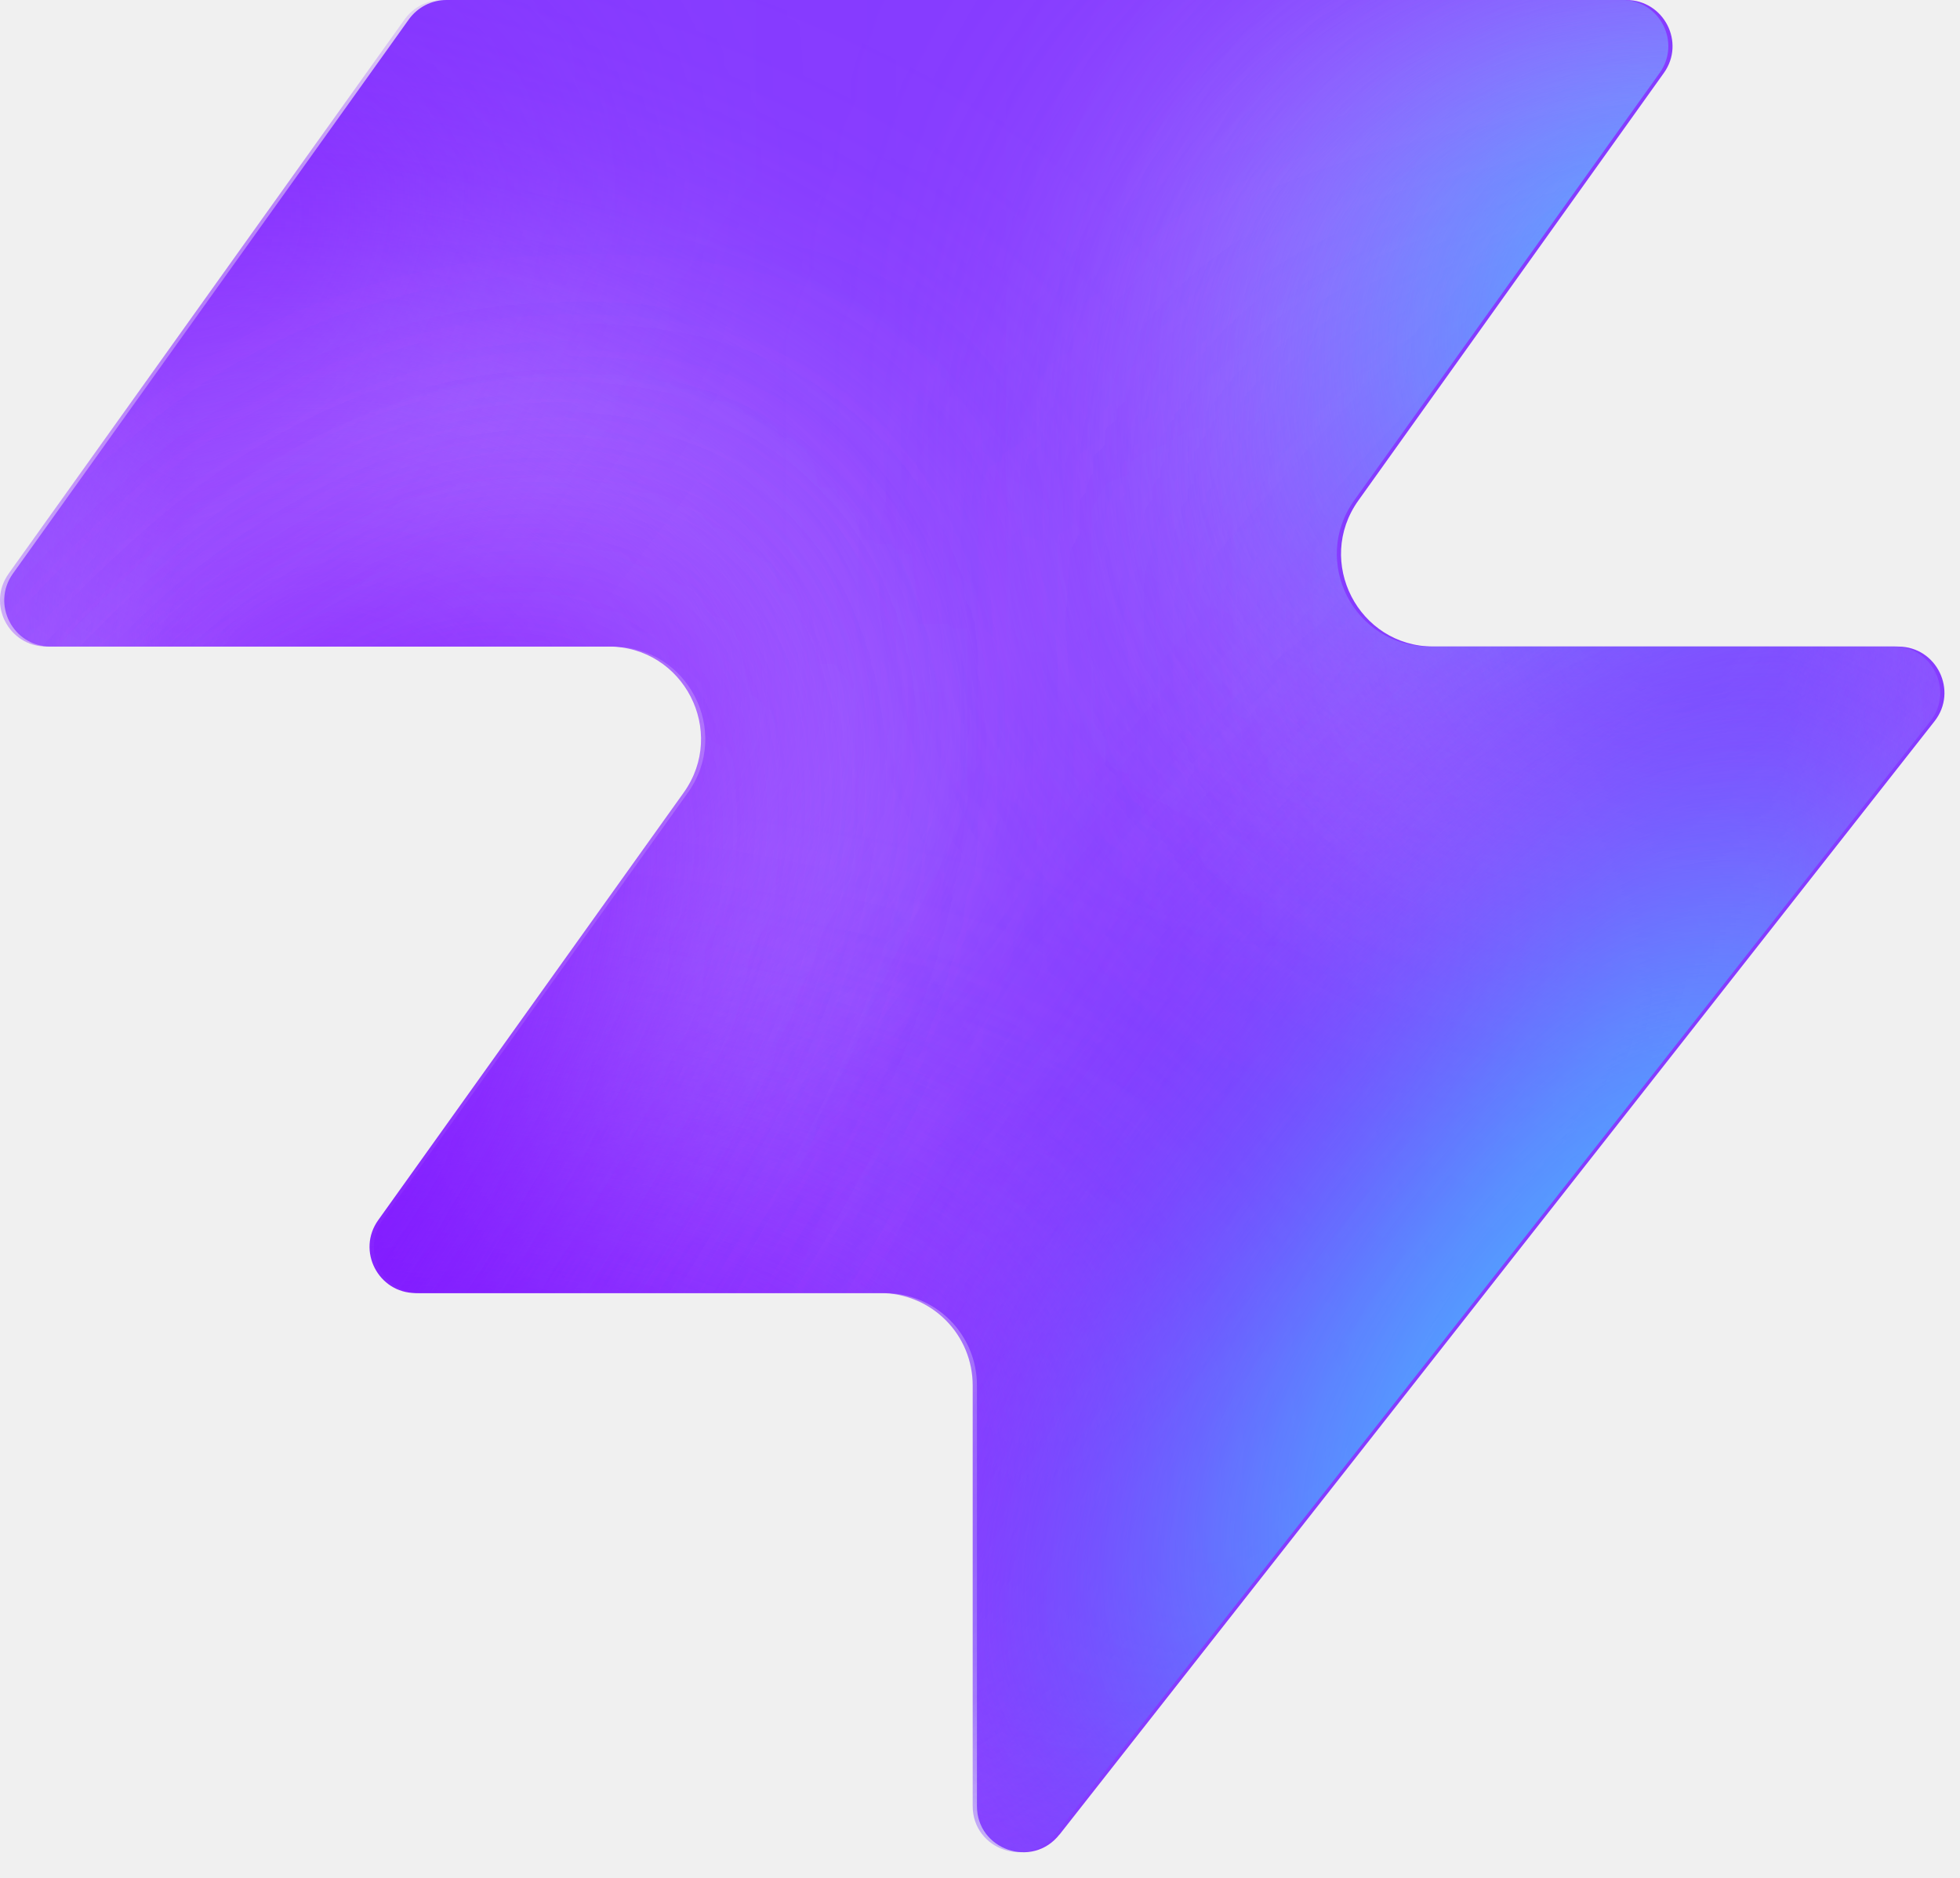
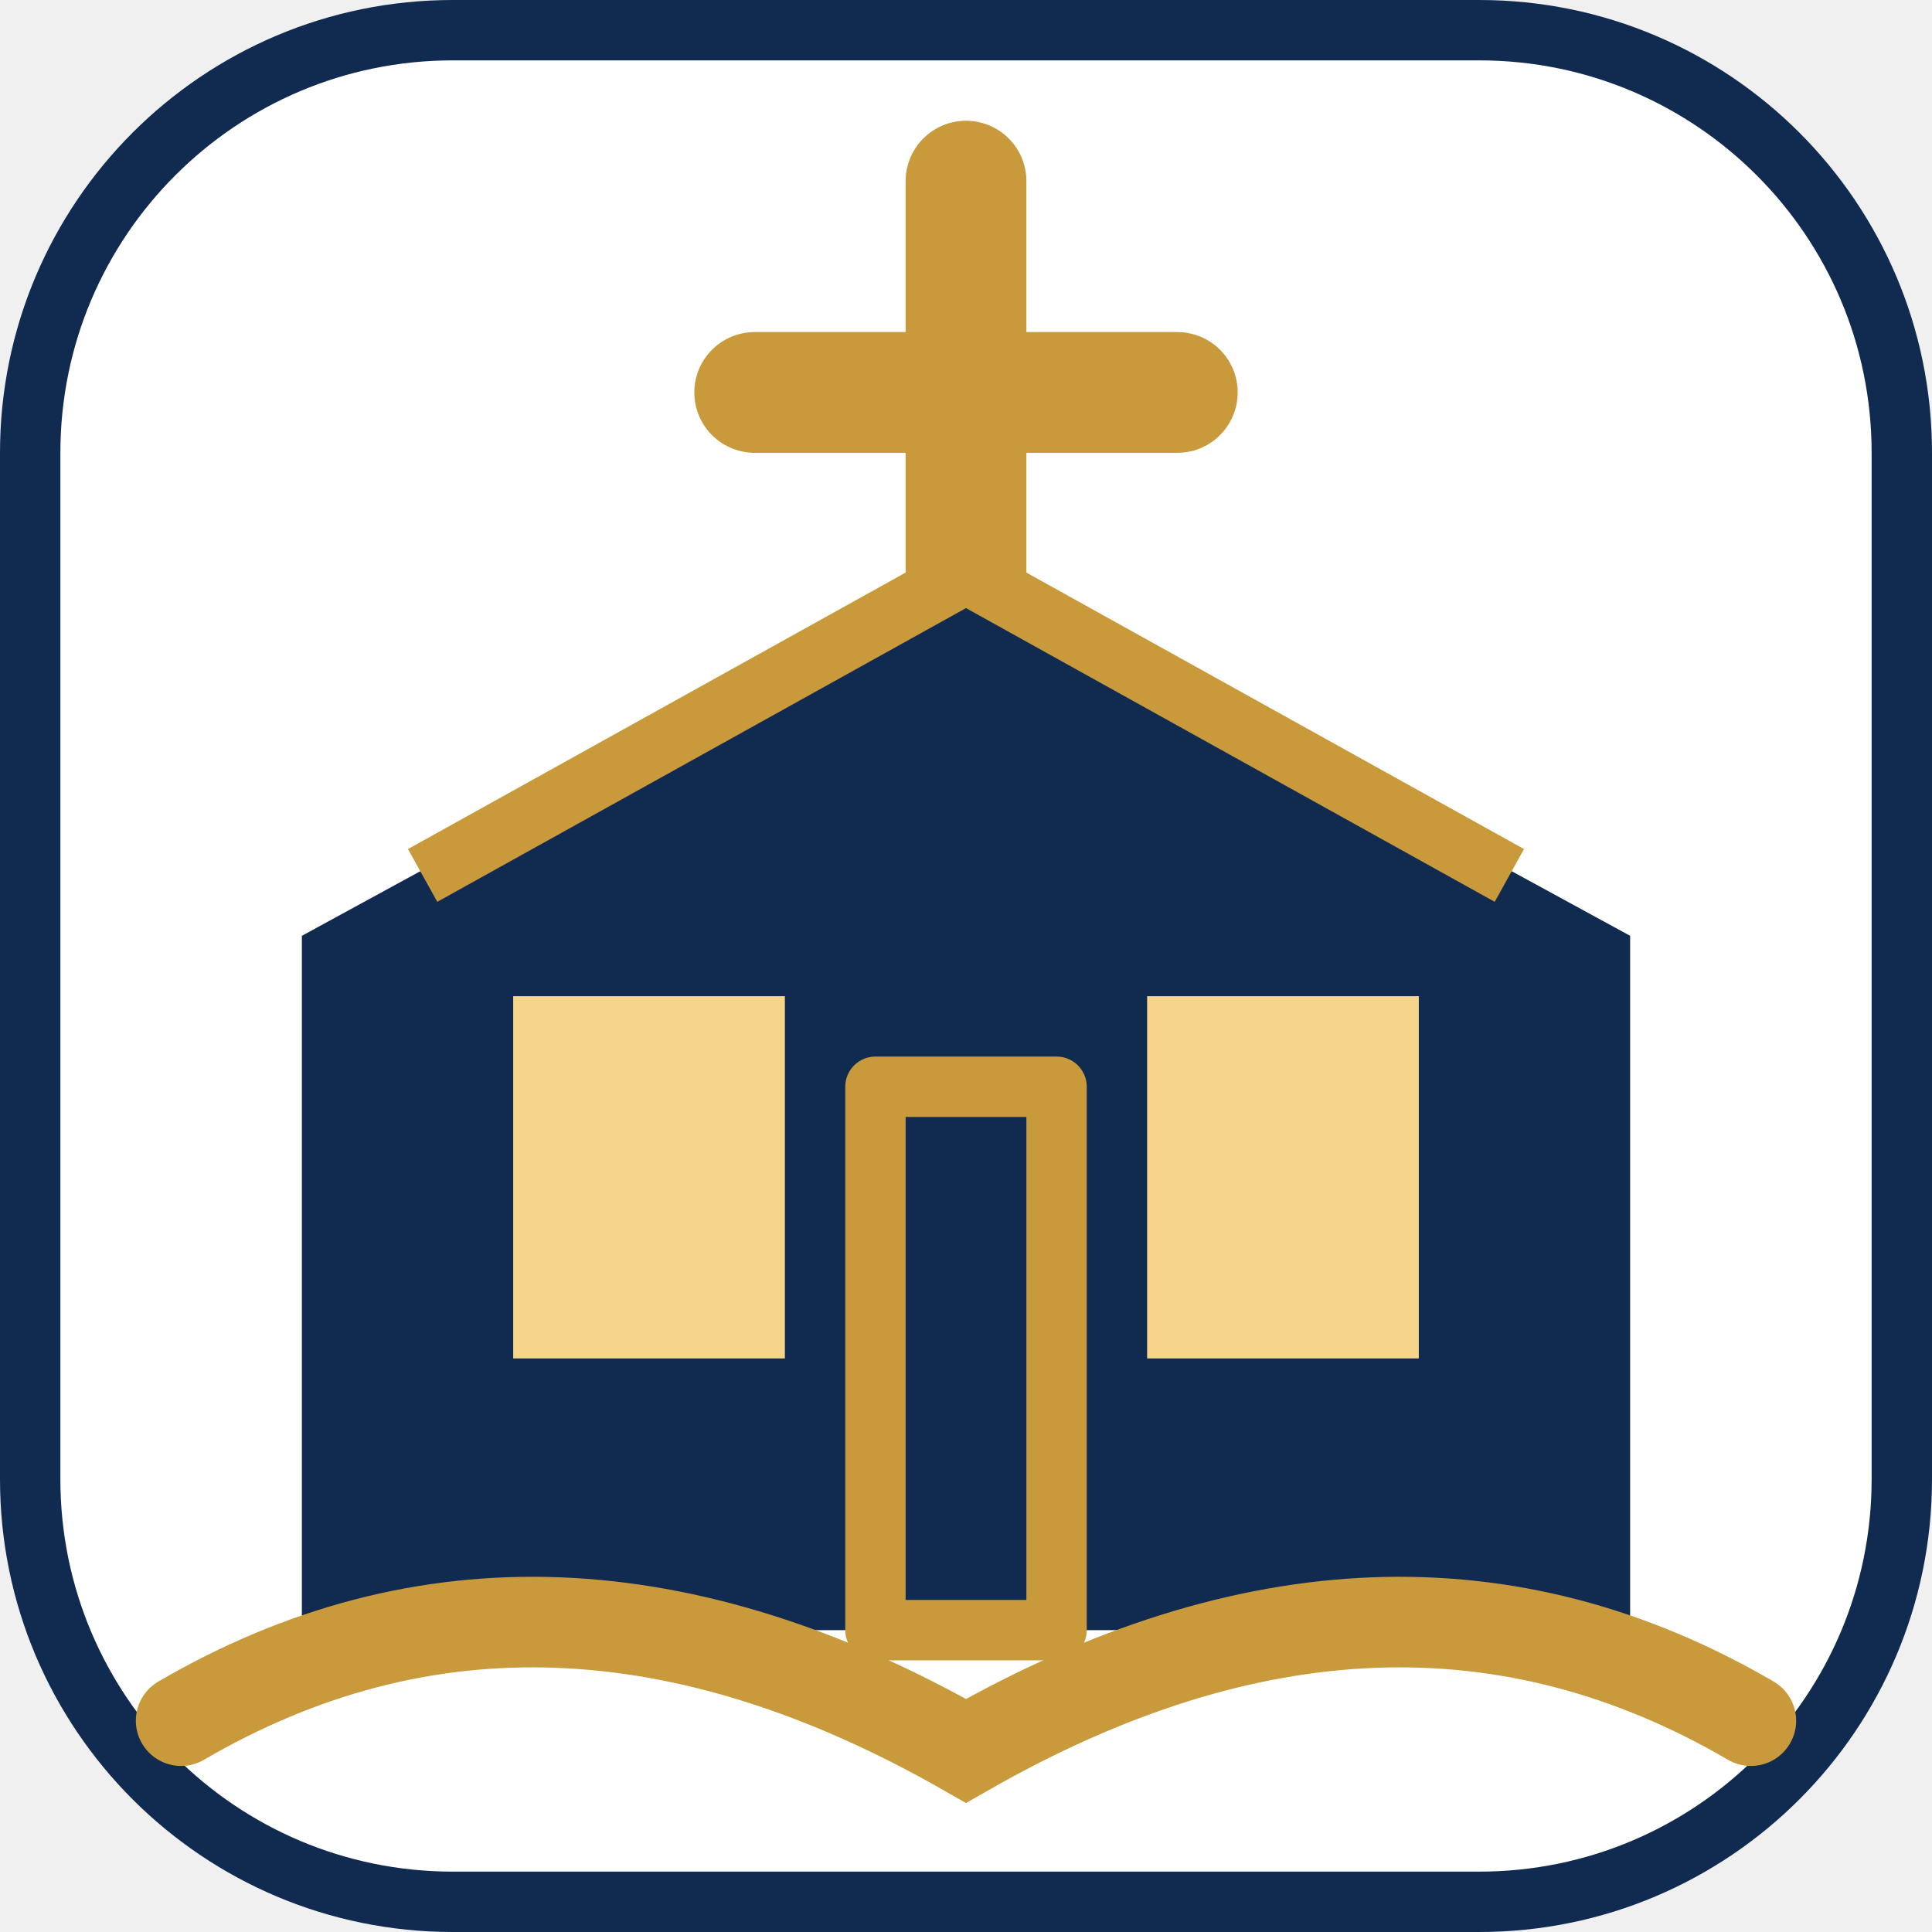
- <svg xmlns="http://www.w3.org/2000/svg" width="48" height="46" fill="none" viewBox="0 0 48 46">
-   <path fill="#863bff" d="M25.946 44.938c-.664.845-2.021.375-2.021-.698V33.937a2.26 2.26 0 0 0-2.262-2.262H10.287c-.92 0-1.456-1.04-.92-1.788l7.48-10.471c1.07-1.497 0-3.578-1.842-3.578H1.237c-.92 0-1.456-1.04-.92-1.788L10.013.474c.214-.297.556-.474.92-.474h28.894c.92 0 1.456 1.04.92 1.788l-7.48 10.471c-1.07 1.498 0 3.579 1.842 3.579h11.377c.943 0 1.473 1.088.89 1.83L25.947 44.94z" style="fill:#863bff;fill:color(display-p3 .525 .23 1);fill-opacity:1" />
-   <mask id="a" width="48" height="46" x="0" y="0" maskUnits="userSpaceOnUse" style="mask-type:alpha">
-     <path fill="#000" d="M25.842 44.938c-.664.844-2.021.375-2.021-.698V33.937a2.26 2.26 0 0 0-2.262-2.262H10.183c-.92 0-1.456-1.04-.92-1.788l7.48-10.471c1.07-1.498 0-3.579-1.842-3.579H1.133c-.92 0-1.456-1.04-.92-1.787L9.91.473c.214-.297.556-.474.92-.474h28.894c.92 0 1.456 1.04.92 1.788l-7.48 10.471c-1.07 1.498 0 3.578 1.842 3.578h11.377c.943 0 1.473 1.088.89 1.832L25.843 44.94z" style="fill:#000;fill-opacity:1" />
-   </mask>
-   <g mask="url(#a)">
-     <g filter="url(#b)">
-       <ellipse cx="5.508" cy="14.704" fill="#ede6ff" rx="5.508" ry="14.704" style="fill:#ede6ff;fill:color(display-p3 .927 .903 1);fill-opacity:1" transform="matrix(.00324 1 1 -.00324 -4.47 31.516)" />
-     </g>
-     <g filter="url(#c)">
-       <ellipse cx="10.399" cy="29.851" fill="#ede6ff" rx="10.399" ry="29.851" style="fill:#ede6ff;fill:color(display-p3 .927 .903 1);fill-opacity:1" transform="matrix(.00324 1 1 -.00324 -39.328 7.883)" />
-     </g>
-     <g filter="url(#d)">
-       <ellipse cx="5.508" cy="30.487" fill="#7e14ff" rx="5.508" ry="30.487" style="fill:#7e14ff;fill:color(display-p3 .492 .077 1);fill-opacity:1" transform="rotate(89.814 -25.913 -14.639)scale(1 -1)" />
-     </g>
-     <g filter="url(#e)">
-       <ellipse cx="5.508" cy="30.599" fill="#7e14ff" rx="5.508" ry="30.599" style="fill:#7e14ff;fill:color(display-p3 .492 .077 1);fill-opacity:1" transform="rotate(89.814 -32.644 -3.334)scale(1 -1)" />
-     </g>
-     <g filter="url(#f)">
-       <ellipse cx="5.508" cy="30.599" fill="#7e14ff" rx="5.508" ry="30.599" style="fill:#7e14ff;fill:color(display-p3 .492 .077 1);fill-opacity:1" transform="matrix(.00324 1 1 -.00324 -34.34 30.47)" />
-     </g>
-     <g filter="url(#g)">
-       <ellipse cx="14.072" cy="22.078" fill="#ede6ff" rx="14.072" ry="22.078" style="fill:#ede6ff;fill:color(display-p3 .927 .903 1);fill-opacity:1" transform="rotate(93.35 24.506 48.493)scale(-1 1)" />
-     </g>
-     <g filter="url(#h)">
-       <ellipse cx="3.47" cy="21.501" fill="#7e14ff" rx="3.47" ry="21.501" style="fill:#7e14ff;fill:color(display-p3 .492 .077 1);fill-opacity:1" transform="rotate(89.009 28.708 47.59)scale(-1 1)" />
-     </g>
-     <g filter="url(#i)">
-       <ellipse cx="3.47" cy="21.501" fill="#7e14ff" rx="3.47" ry="21.501" style="fill:#7e14ff;fill:color(display-p3 .492 .077 1);fill-opacity:1" transform="rotate(89.009 28.708 47.59)scale(-1 1)" />
-     </g>
-     <g filter="url(#j)">
-       <ellipse cx=".387" cy="8.972" fill="#7e14ff" rx="4.407" ry="29.108" style="fill:#7e14ff;fill:color(display-p3 .492 .077 1);fill-opacity:1" transform="rotate(39.51 .387 8.972)" />
-     </g>
-     <g filter="url(#k)">
-       <ellipse cx="47.523" cy="-6.092" fill="#7e14ff" rx="4.407" ry="29.108" style="fill:#7e14ff;fill:color(display-p3 .492 .077 1);fill-opacity:1" transform="rotate(37.892 47.523 -6.092)" />
-     </g>
-     <g filter="url(#l)">
-       <ellipse cx="41.412" cy="6.333" fill="#47bfff" rx="5.971" ry="9.665" style="fill:#47bfff;fill:color(display-p3 .28 .748 1);fill-opacity:1" transform="rotate(37.892 41.412 6.333)" />
-     </g>
-     <g filter="url(#m)">
-       <ellipse cx="-1.879" cy="38.332" fill="#7e14ff" rx="4.407" ry="29.108" style="fill:#7e14ff;fill:color(display-p3 .492 .077 1);fill-opacity:1" transform="rotate(37.892 -1.88 38.332)" />
-     </g>
-     <g filter="url(#n)">
-       <ellipse cx="-1.879" cy="38.332" fill="#7e14ff" rx="4.407" ry="29.108" style="fill:#7e14ff;fill:color(display-p3 .492 .077 1);fill-opacity:1" transform="rotate(37.892 -1.88 38.332)" />
-     </g>
-     <g filter="url(#o)">
-       <ellipse cx="35.651" cy="29.907" fill="#7e14ff" rx="4.407" ry="29.108" style="fill:#7e14ff;fill:color(display-p3 .492 .077 1);fill-opacity:1" transform="rotate(37.892 35.651 29.907)" />
-     </g>
-     <g filter="url(#p)">
-       <ellipse cx="38.418" cy="32.4" fill="#47bfff" rx="5.971" ry="15.297" style="fill:#47bfff;fill:color(display-p3 .28 .748 1);fill-opacity:1" transform="rotate(37.892 38.418 32.4)" />
-     </g>
-   </g>
-   <defs>
-     <filter id="b" width="60.045" height="41.654" x="-19.77" y="16.149" color-interpolation-filters="sRGB" filterUnits="userSpaceOnUse">
-       <feFlood flood-opacity="0" result="BackgroundImageFix" />
-       <feBlend in="SourceGraphic" in2="BackgroundImageFix" result="shape" />
-       <feGaussianBlur result="effect1_foregroundBlur_2002_17158" stdDeviation="7.659" />
-     </filter>
-     <filter id="c" width="90.34" height="51.437" x="-54.613" y="-7.533" color-interpolation-filters="sRGB" filterUnits="userSpaceOnUse">
-       <feFlood flood-opacity="0" result="BackgroundImageFix" />
-       <feBlend in="SourceGraphic" in2="BackgroundImageFix" result="shape" />
-       <feGaussianBlur result="effect1_foregroundBlur_2002_17158" stdDeviation="7.659" />
-     </filter>
-     <filter id="d" width="79.355" height="29.4" x="-49.64" y="2.03" color-interpolation-filters="sRGB" filterUnits="userSpaceOnUse">
-       <feFlood flood-opacity="0" result="BackgroundImageFix" />
-       <feBlend in="SourceGraphic" in2="BackgroundImageFix" result="shape" />
-       <feGaussianBlur result="effect1_foregroundBlur_2002_17158" stdDeviation="4.596" />
-     </filter>
-     <filter id="e" width="79.579" height="29.4" x="-45.045" y="20.029" color-interpolation-filters="sRGB" filterUnits="userSpaceOnUse">
-       <feFlood flood-opacity="0" result="BackgroundImageFix" />
-       <feBlend in="SourceGraphic" in2="BackgroundImageFix" result="shape" />
-       <feGaussianBlur result="effect1_foregroundBlur_2002_17158" stdDeviation="4.596" />
-     </filter>
-     <filter id="f" width="79.579" height="29.4" x="-43.513" y="21.178" color-interpolation-filters="sRGB" filterUnits="userSpaceOnUse">
-       <feFlood flood-opacity="0" result="BackgroundImageFix" />
-       <feBlend in="SourceGraphic" in2="BackgroundImageFix" result="shape" />
-       <feGaussianBlur result="effect1_foregroundBlur_2002_17158" stdDeviation="4.596" />
-     </filter>
-     <filter id="g" width="74.749" height="58.852" x="15.756" y="-17.901" color-interpolation-filters="sRGB" filterUnits="userSpaceOnUse">
-       <feFlood flood-opacity="0" result="BackgroundImageFix" />
-       <feBlend in="SourceGraphic" in2="BackgroundImageFix" result="shape" />
-       <feGaussianBlur result="effect1_foregroundBlur_2002_17158" stdDeviation="7.659" />
-     </filter>
-     <filter id="h" width="61.377" height="25.362" x="23.548" y="2.284" color-interpolation-filters="sRGB" filterUnits="userSpaceOnUse">
-       <feFlood flood-opacity="0" result="BackgroundImageFix" />
-       <feBlend in="SourceGraphic" in2="BackgroundImageFix" result="shape" />
-       <feGaussianBlur result="effect1_foregroundBlur_2002_17158" stdDeviation="4.596" />
-     </filter>
-     <filter id="i" width="61.377" height="25.362" x="23.548" y="2.284" color-interpolation-filters="sRGB" filterUnits="userSpaceOnUse">
-       <feFlood flood-opacity="0" result="BackgroundImageFix" />
-       <feBlend in="SourceGraphic" in2="BackgroundImageFix" result="shape" />
-       <feGaussianBlur result="effect1_foregroundBlur_2002_17158" stdDeviation="4.596" />
-     </filter>
-     <filter id="j" width="56.045" height="63.649" x="-27.636" y="-22.853" color-interpolation-filters="sRGB" filterUnits="userSpaceOnUse">
-       <feFlood flood-opacity="0" result="BackgroundImageFix" />
-       <feBlend in="SourceGraphic" in2="BackgroundImageFix" result="shape" />
-       <feGaussianBlur result="effect1_foregroundBlur_2002_17158" stdDeviation="4.596" />
-     </filter>
-     <filter id="k" width="54.814" height="64.646" x="20.116" y="-38.415" color-interpolation-filters="sRGB" filterUnits="userSpaceOnUse">
-       <feFlood flood-opacity="0" result="BackgroundImageFix" />
-       <feBlend in="SourceGraphic" in2="BackgroundImageFix" result="shape" />
-       <feGaussianBlur result="effect1_foregroundBlur_2002_17158" stdDeviation="4.596" />
-     </filter>
-     <filter id="l" width="33.541" height="35.313" x="24.641" y="-11.323" color-interpolation-filters="sRGB" filterUnits="userSpaceOnUse">
-       <feFlood flood-opacity="0" result="BackgroundImageFix" />
-       <feBlend in="SourceGraphic" in2="BackgroundImageFix" result="shape" />
-       <feGaussianBlur result="effect1_foregroundBlur_2002_17158" stdDeviation="4.596" />
-     </filter>
-     <filter id="m" width="54.814" height="64.646" x="-29.286" y="6.009" color-interpolation-filters="sRGB" filterUnits="userSpaceOnUse">
-       <feFlood flood-opacity="0" result="BackgroundImageFix" />
-       <feBlend in="SourceGraphic" in2="BackgroundImageFix" result="shape" />
-       <feGaussianBlur result="effect1_foregroundBlur_2002_17158" stdDeviation="4.596" />
-     </filter>
-     <filter id="n" width="54.814" height="64.646" x="-29.286" y="6.009" color-interpolation-filters="sRGB" filterUnits="userSpaceOnUse">
-       <feFlood flood-opacity="0" result="BackgroundImageFix" />
-       <feBlend in="SourceGraphic" in2="BackgroundImageFix" result="shape" />
-       <feGaussianBlur result="effect1_foregroundBlur_2002_17158" stdDeviation="4.596" />
-     </filter>
-     <filter id="o" width="54.814" height="64.646" x="8.244" y="-2.416" color-interpolation-filters="sRGB" filterUnits="userSpaceOnUse">
-       <feFlood flood-opacity="0" result="BackgroundImageFix" />
-       <feBlend in="SourceGraphic" in2="BackgroundImageFix" result="shape" />
-       <feGaussianBlur result="effect1_foregroundBlur_2002_17158" stdDeviation="4.596" />
-     </filter>
-     <filter id="p" width="39.409" height="43.623" x="18.713" y="10.588" color-interpolation-filters="sRGB" filterUnits="userSpaceOnUse">
-       <feFlood flood-opacity="0" result="BackgroundImageFix" />
-       <feBlend in="SourceGraphic" in2="BackgroundImageFix" result="shape" />
-       <feGaussianBlur result="effect1_foregroundBlur_2002_17158" stdDeviation="4.596" />
-     </filter>
-   </defs>
+ <svg xmlns="http://www.w3.org/2000/svg" viewBox="0 0 64 64">
+   <rect x="1" y="1" width="62" height="62" rx="14" fill="#fff" stroke="#102A50" stroke-width="2" />
+   <path d="M32 6v16M25 13h14" fill="none" stroke="#C99A3B" stroke-linecap="round" stroke-width="4" />
+   <path d="M10 31 32 19l22 12v23H10z" fill="#102A50" />
+   <path d="M17 33h9v12h-9zm21 0h9v12h-9z" fill="#F4D58A" />
+   <path d="M29 36h6v18h-6zM14 29l18-10 18 10" fill="none" stroke="#C99A3B" stroke-linejoin="round" stroke-width="2" />
+   <path d="M6 57q12-7 26 1 14-8 26-1" fill="none" stroke="#C99A3B" stroke-linecap="round" stroke-width="3" />
</svg>
